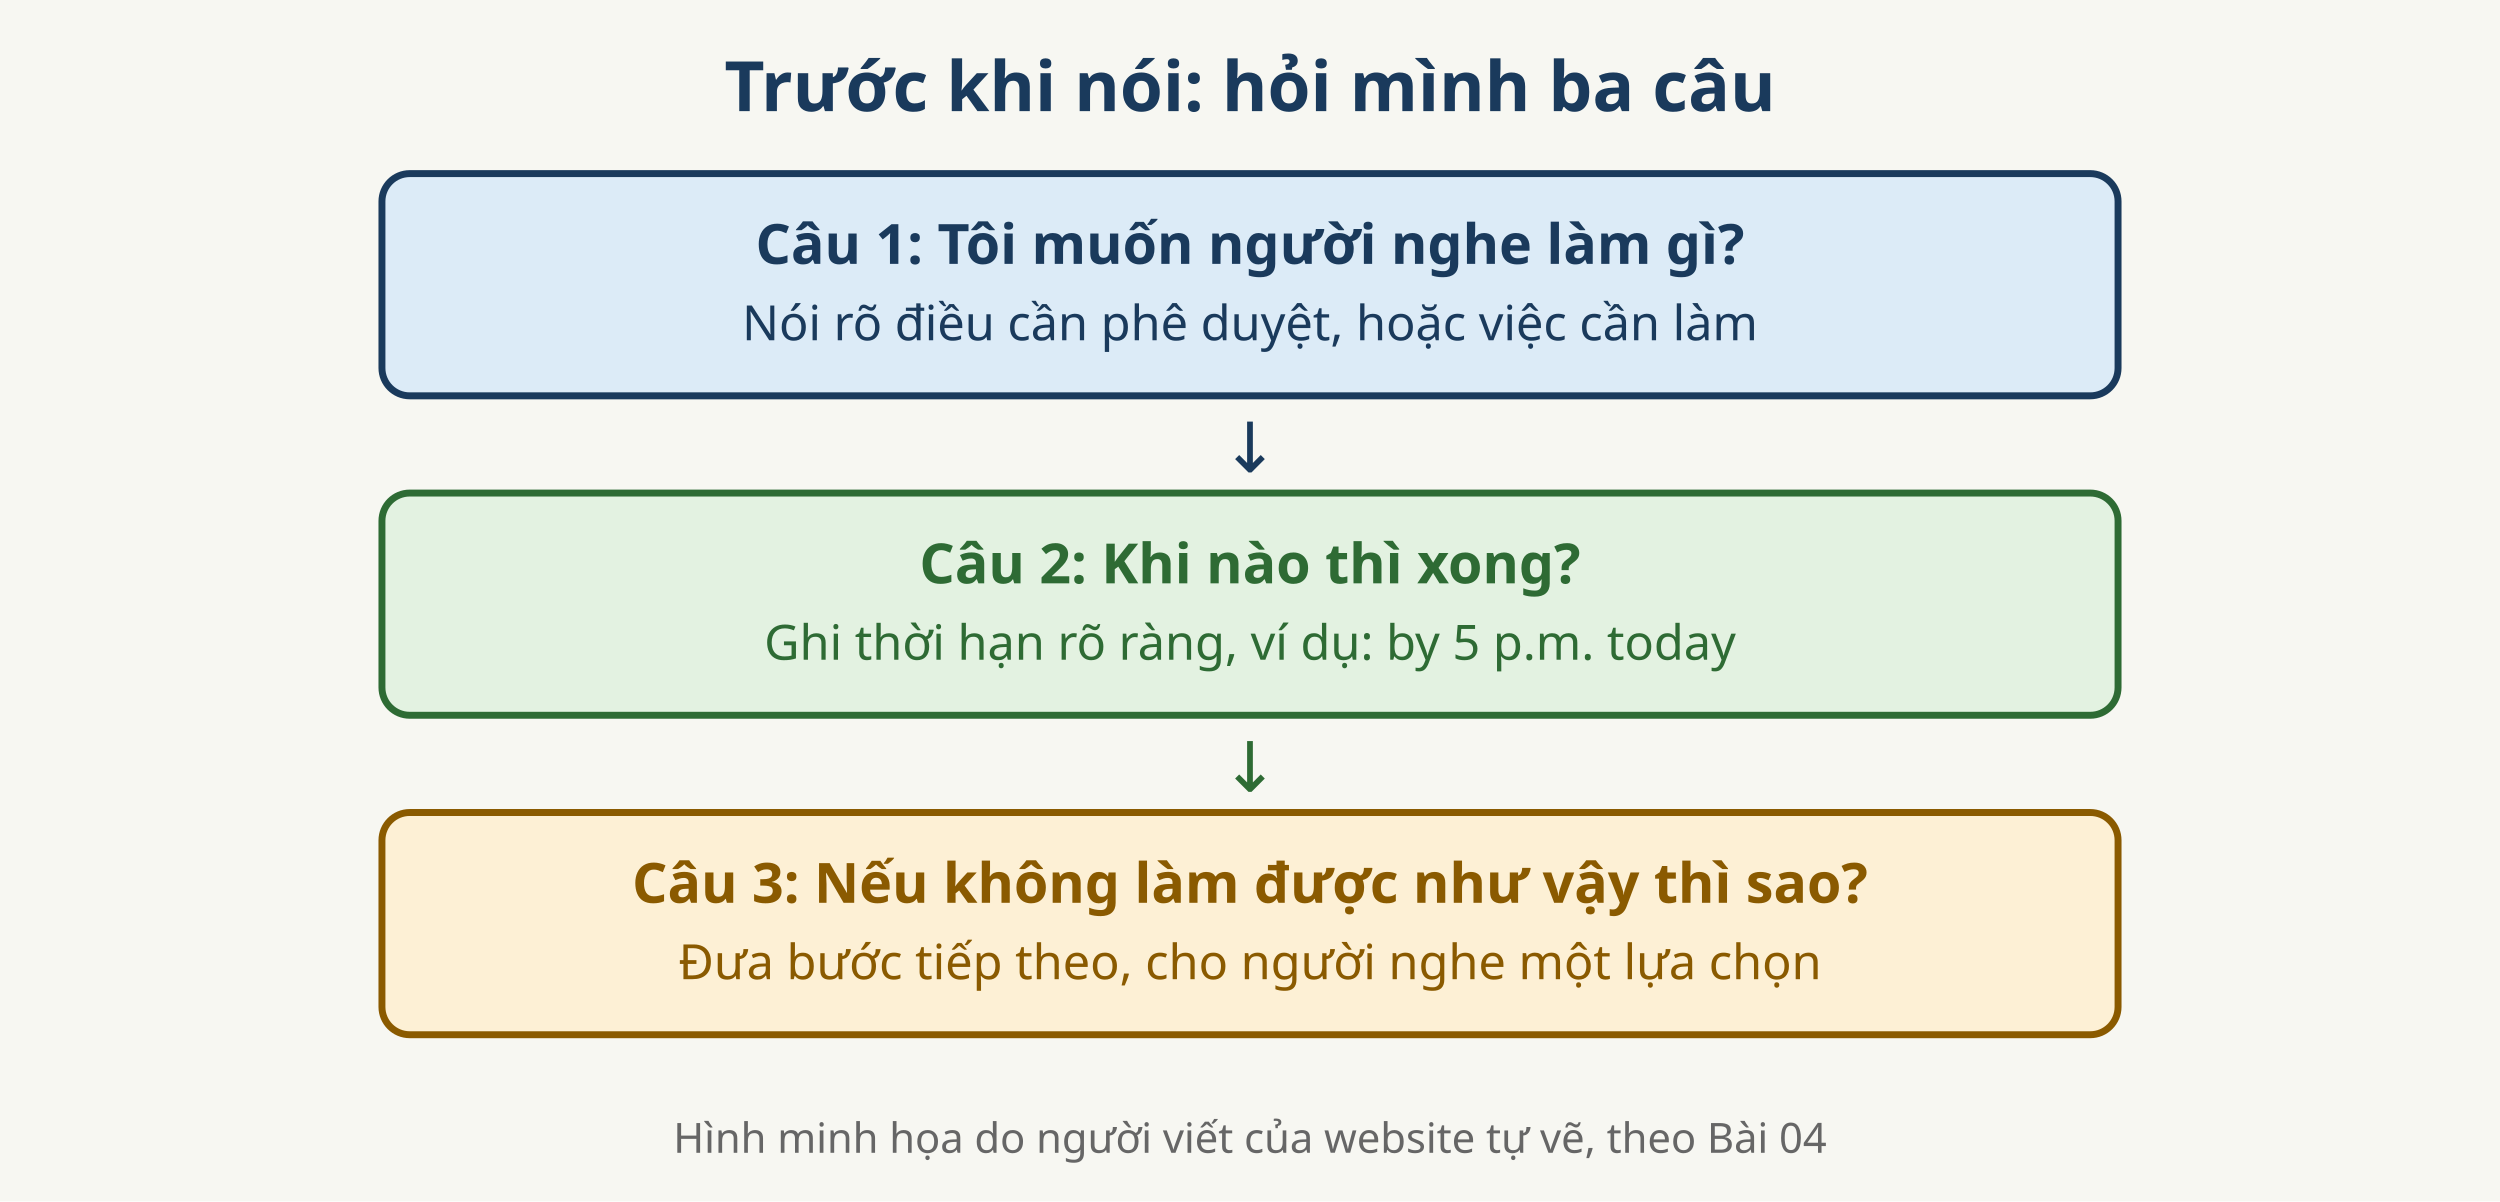
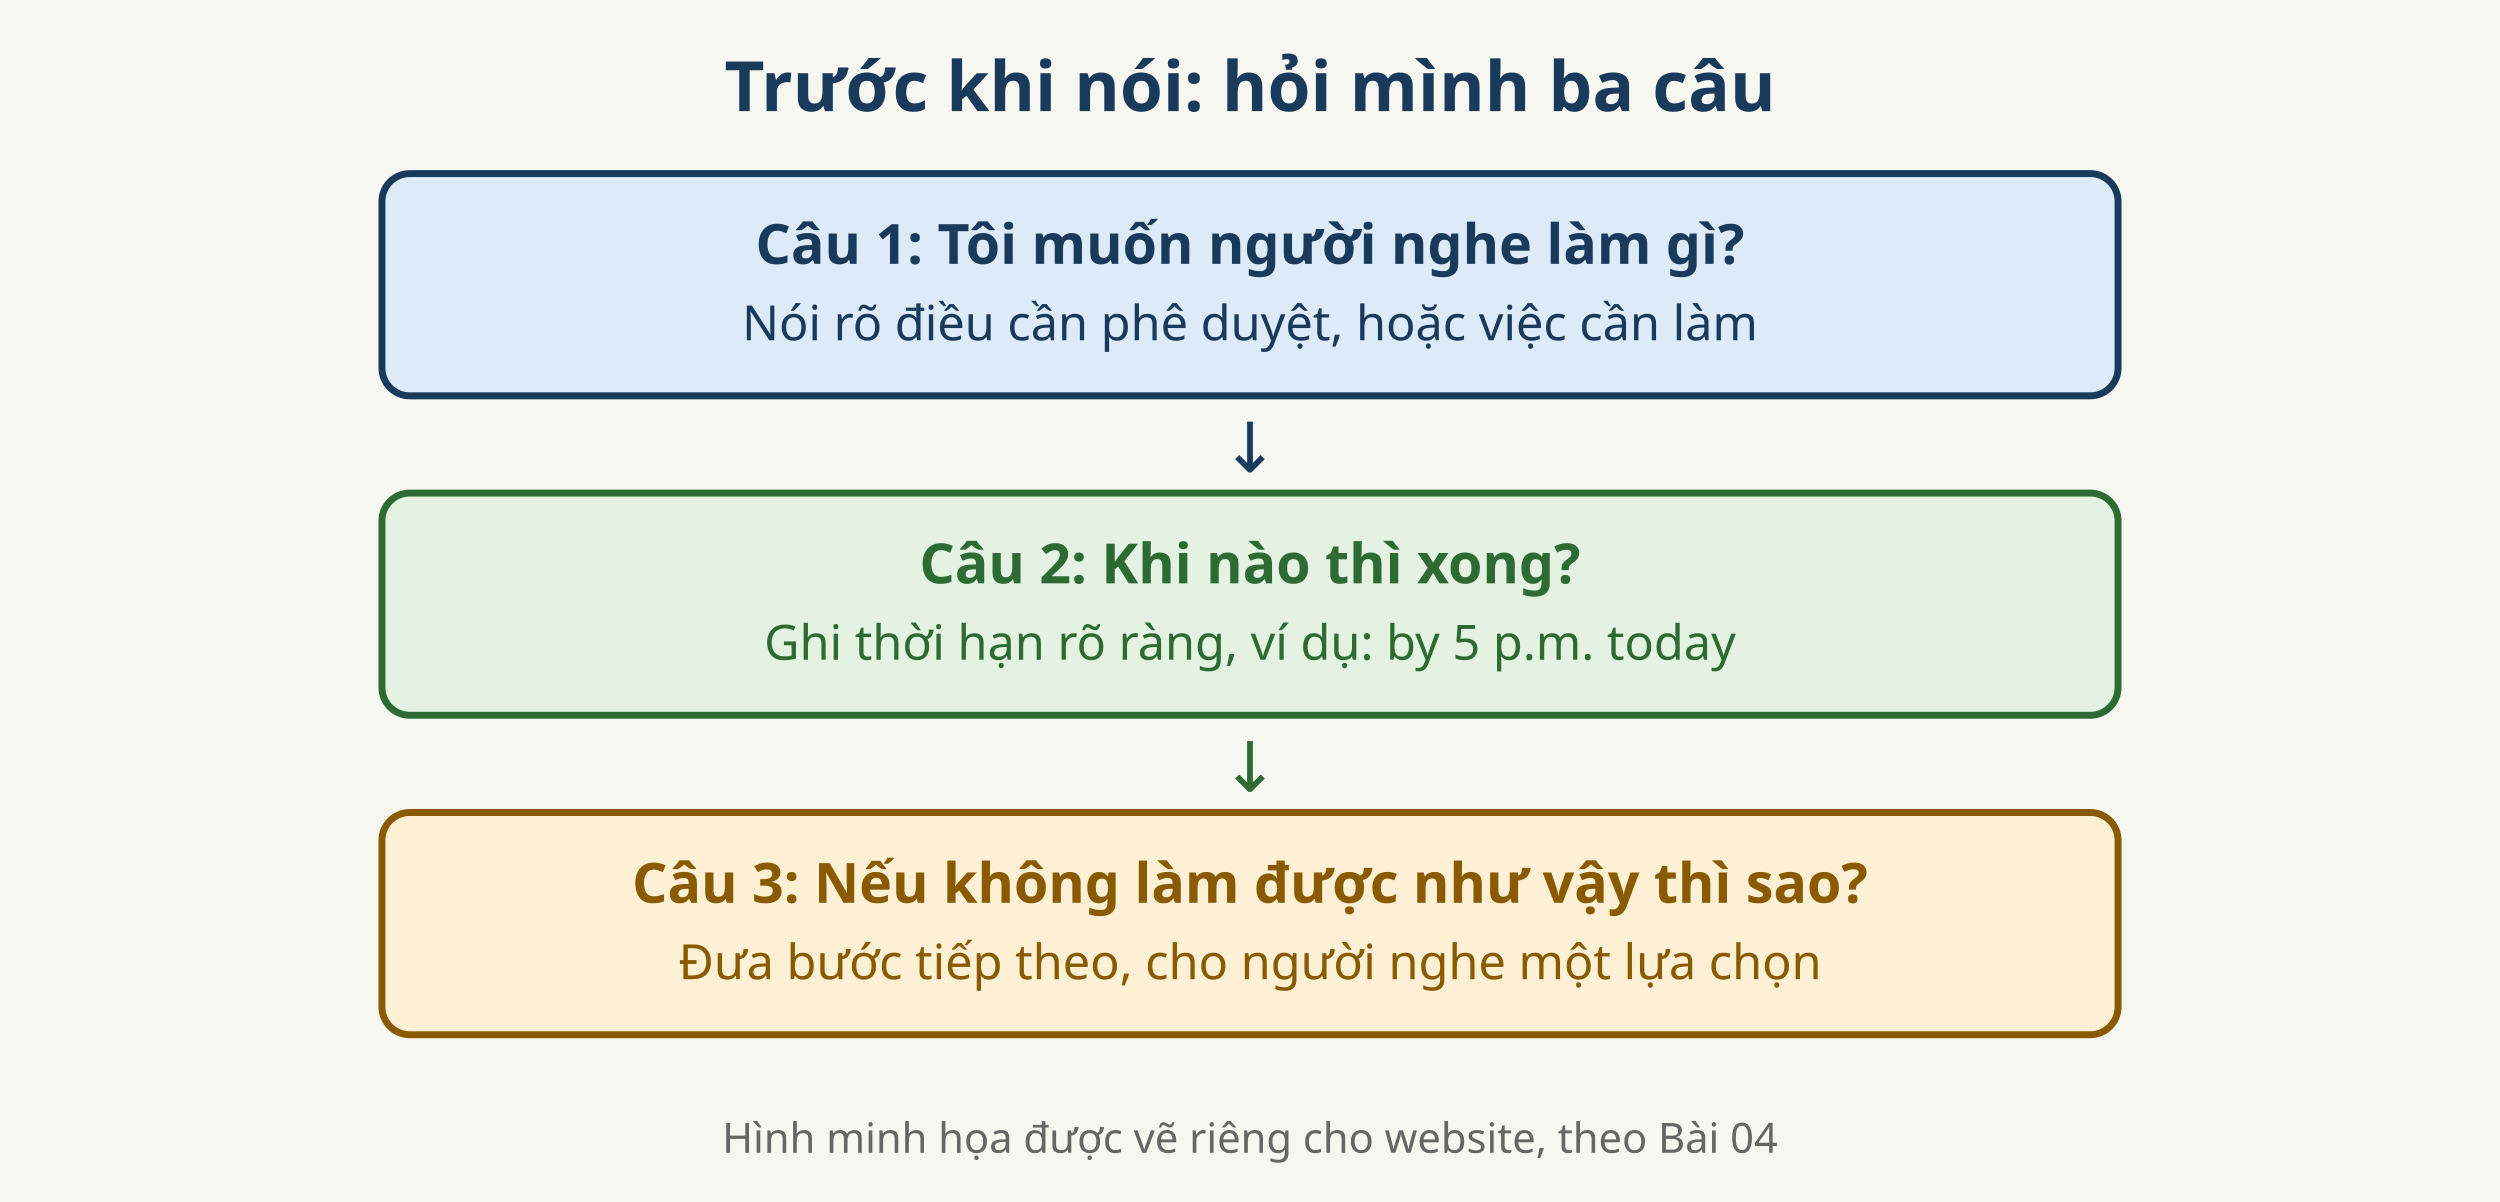
<svg xmlns="http://www.w3.org/2000/svg" width="720" height="346" viewBox="0 0 720 346" role="img" aria-labelledby="title desc">
  <rect width="720" height="346" fill="#f7f7f2" />
  <text x="360" y="32" text-anchor="middle" font-family="sans-serif" font-size="20" font-weight="bold" fill="#1a3a5c">Trước khi nói: hỏi mình ba câu</text>
  <g font-family="sans-serif">
    <rect x="110" y="50" width="500" height="64" rx="8" fill="#dcebf7" stroke="#1a3a5c" stroke-width="2" />
    <text x="360" y="76" text-anchor="middle" font-size="16" font-weight="bold" fill="#1a3a5c">Câu 1: Tôi muốn người nghe làm gì?</text>
    <text x="360" y="98" text-anchor="middle" font-size="14" fill="#1a3a5c">Nói rõ điều cần phê duyệt, hoặc việc cần làm</text>
    <text x="360" y="136" text-anchor="middle" font-size="20" fill="#1a3a5c">↓</text>
    <rect x="110" y="142" width="500" height="64" rx="8" fill="#e3f2e1" stroke="#2e6b34" stroke-width="2" />
    <text x="360" y="168" text-anchor="middle" font-size="16" font-weight="bold" fill="#2e6b34">Câu 2: Khi nào thì xong?</text>
    <text x="360" y="190" text-anchor="middle" font-size="14" fill="#2e6b34">Ghi thời hạn rõ ràng, ví dụ: by 5 p.m. today</text>
    <text x="360" y="228" text-anchor="middle" font-size="20" fill="#2e6b34">↓</text>
    <rect x="110" y="234" width="500" height="64" rx="8" fill="#fdf0d5" stroke="#8a5a00" stroke-width="2" />
    <text x="360" y="260" text-anchor="middle" font-size="16" font-weight="bold" fill="#8a5a00">Câu 3: Nếu không làm được như vậy thì sao?</text>
    <text x="360" y="282" text-anchor="middle" font-size="14" fill="#8a5a00">Đưa bước tiếp theo, cho người nghe một lựa chọn</text>
  </g>
-   <text x="360" y="332" text-anchor="middle" font-family="sans-serif" font-size="12" fill="#666">Hình minh họa do người viết của website tự vẽ, theo Bài 04</text>
+   <text x="360" y="332" text-anchor="middle" font-family="sans-serif" font-size="12" fill="#666">Hình minh họa được vẽ riêng cho website, theo Bài 04</text>
</svg>
